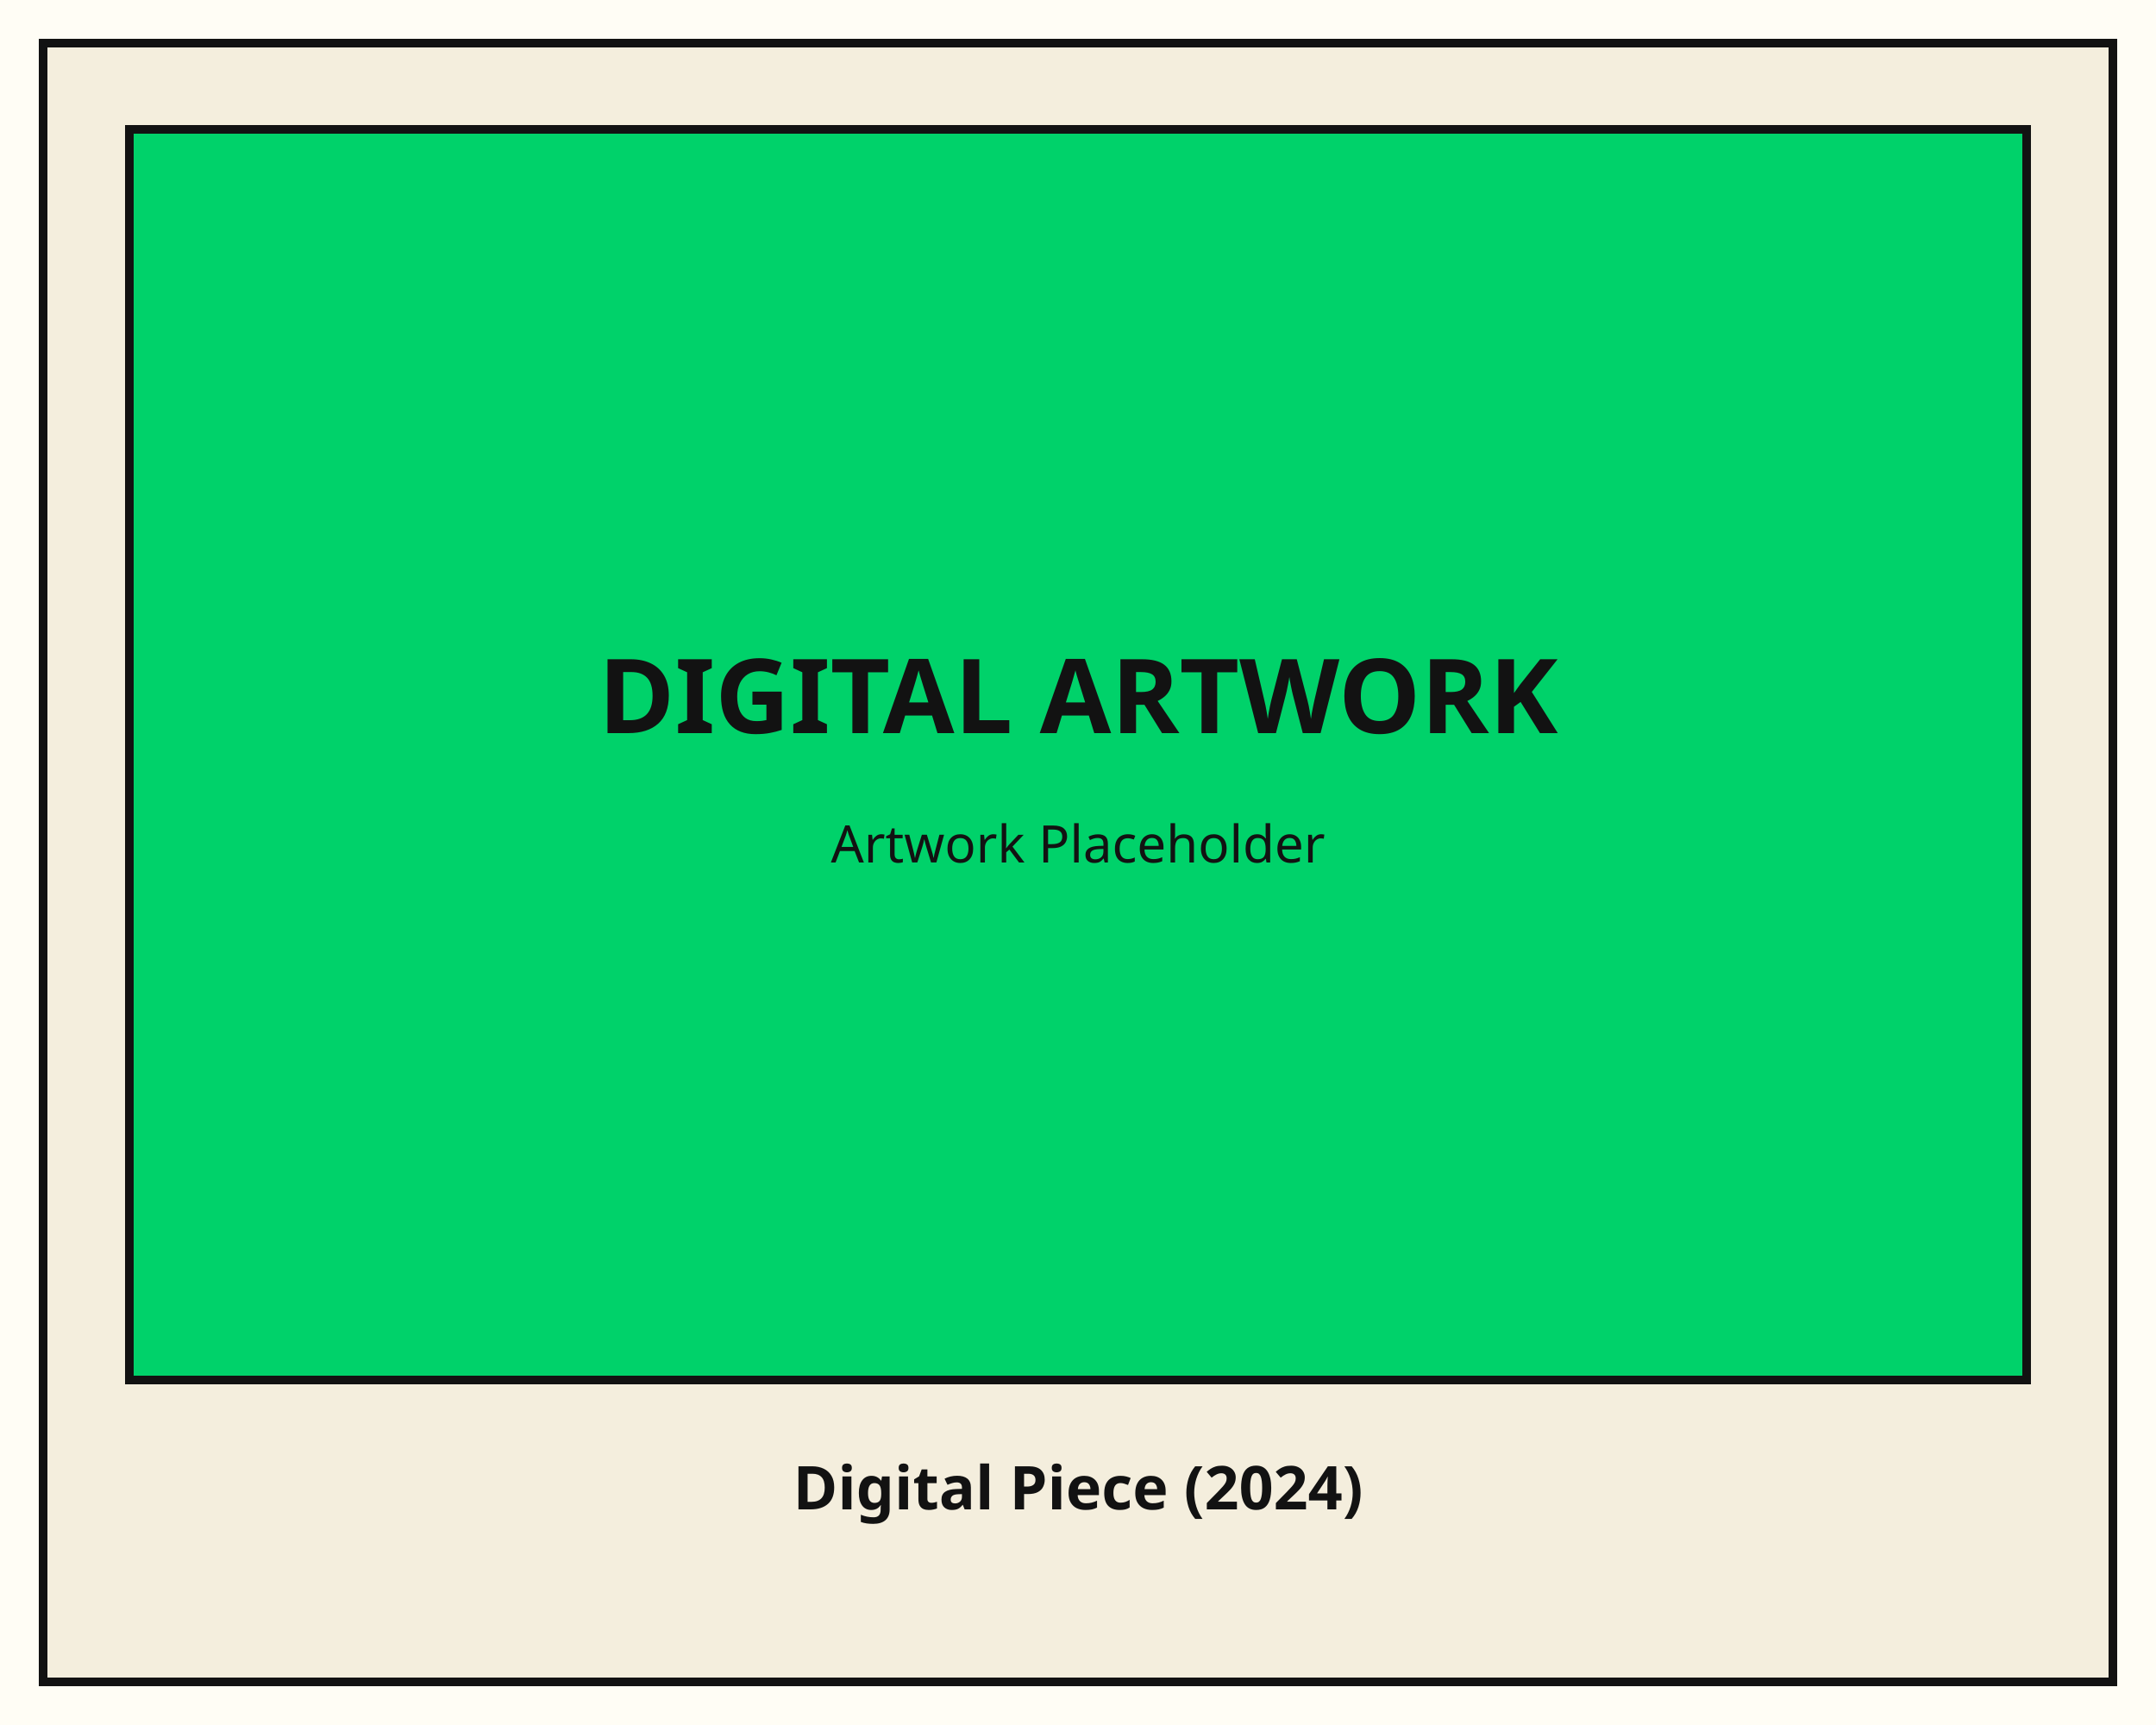
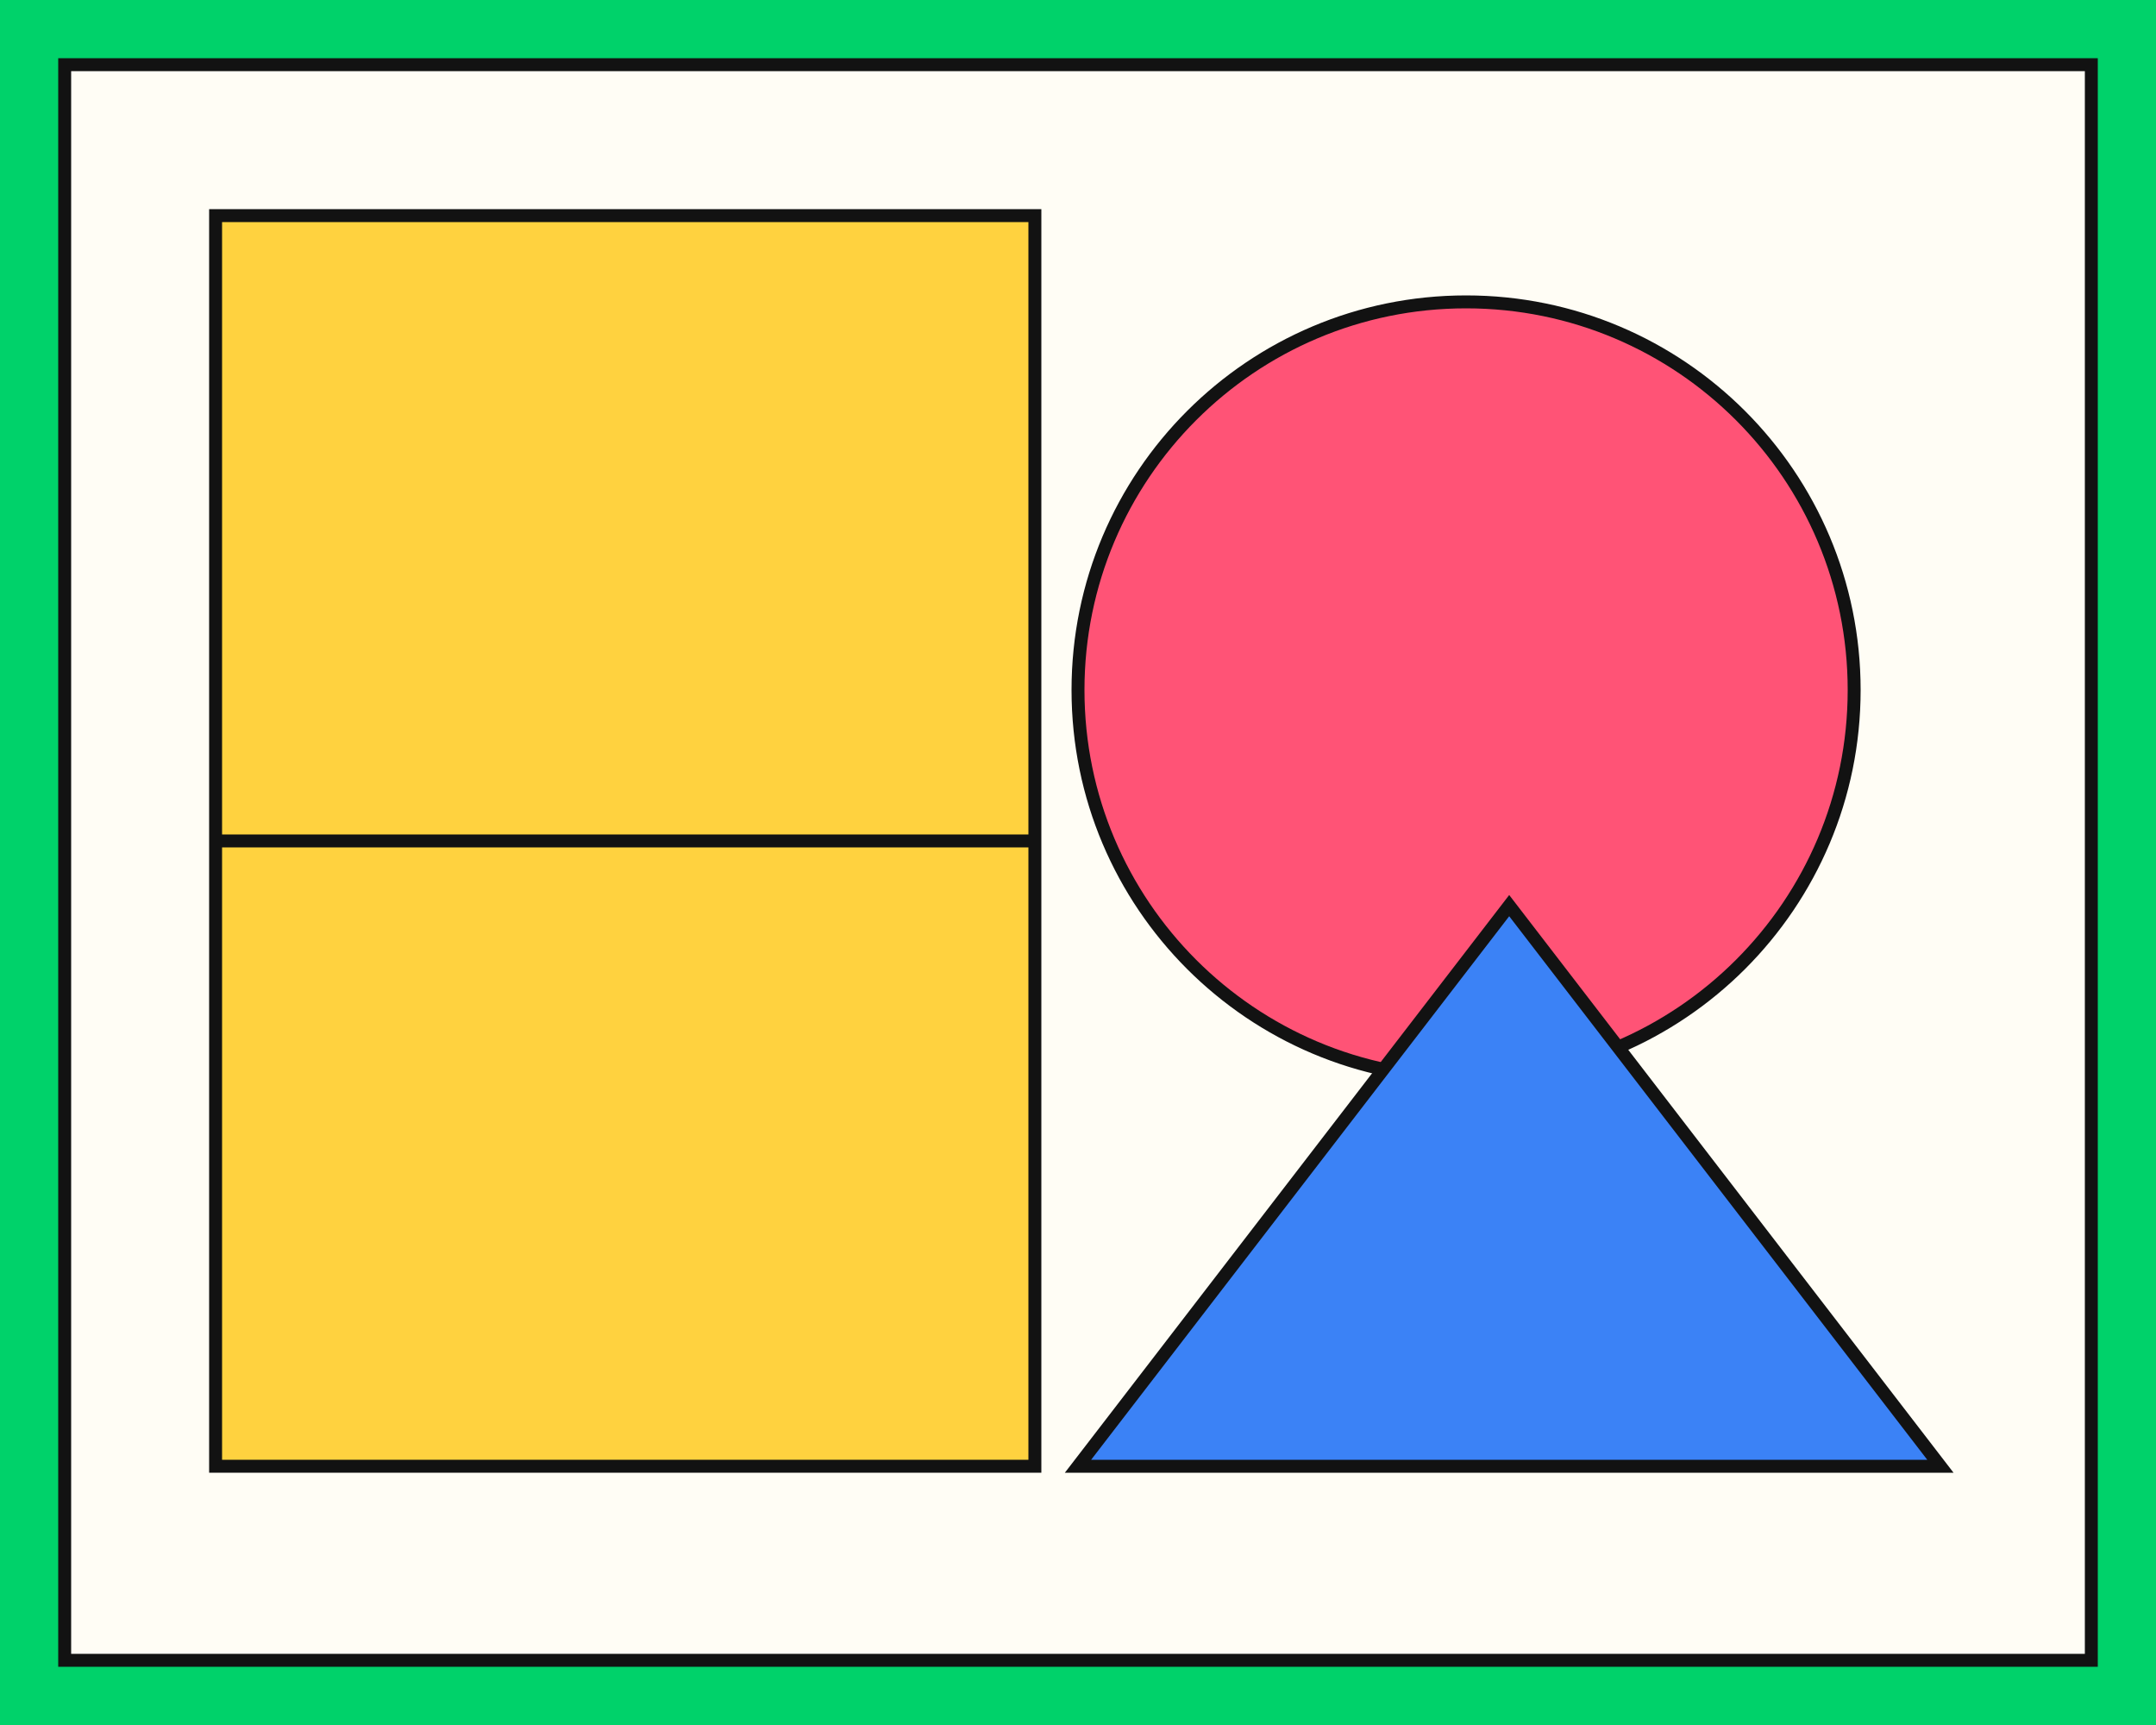
<svg xmlns="http://www.w3.org/2000/svg" viewBox="0 0 1000 800" width="1000" height="800">
-   <rect width="100%" height="100%" fill="#FFFDF5" />
-   <rect x="20" y="20" width="960" height="760" fill="#F4EEDD" stroke="#121212" stroke-width="4" />
-   <rect x="60" y="60" width="880" height="580" fill="#00D26A" stroke="#121212" stroke-width="4" />
-   <text x="500" y="340" font-family="sans-serif" font-size="48" font-weight="bold" fill="#121212" text-anchor="middle">DIGITAL ARTWORK</text>
-   <text x="500" y="400" font-family="sans-serif" font-size="24" fill="#121212" text-anchor="middle">Artwork Placeholder</text>
-   <text x="500" y="700" font-family="sans-serif" font-size="28" font-weight="600" fill="#121212" text-anchor="middle">Digital Piece (2024)</text>
+   <rect width="100%" height="100%" fill="#00D26A" />
+   <rect x="30" y="30" width="940" height="740" fill="#FFFDF5" stroke="#121212" stroke-width="6" />
+   <rect x="100" y="100" width="380" height="580" fill="#FFD23F" stroke="#121212" stroke-width="6" />
+   <circle cx="680" cy="320" r="180" fill="#FF5376" stroke="#121212" stroke-width="6" />
+   <polygon points="500,680 700,420 900,680" fill="#3B82F6" stroke="#121212" stroke-width="6" />
+   <line x1="100" y1="390" x2="480" y2="390" stroke="#121212" stroke-width="6" />
</svg>
